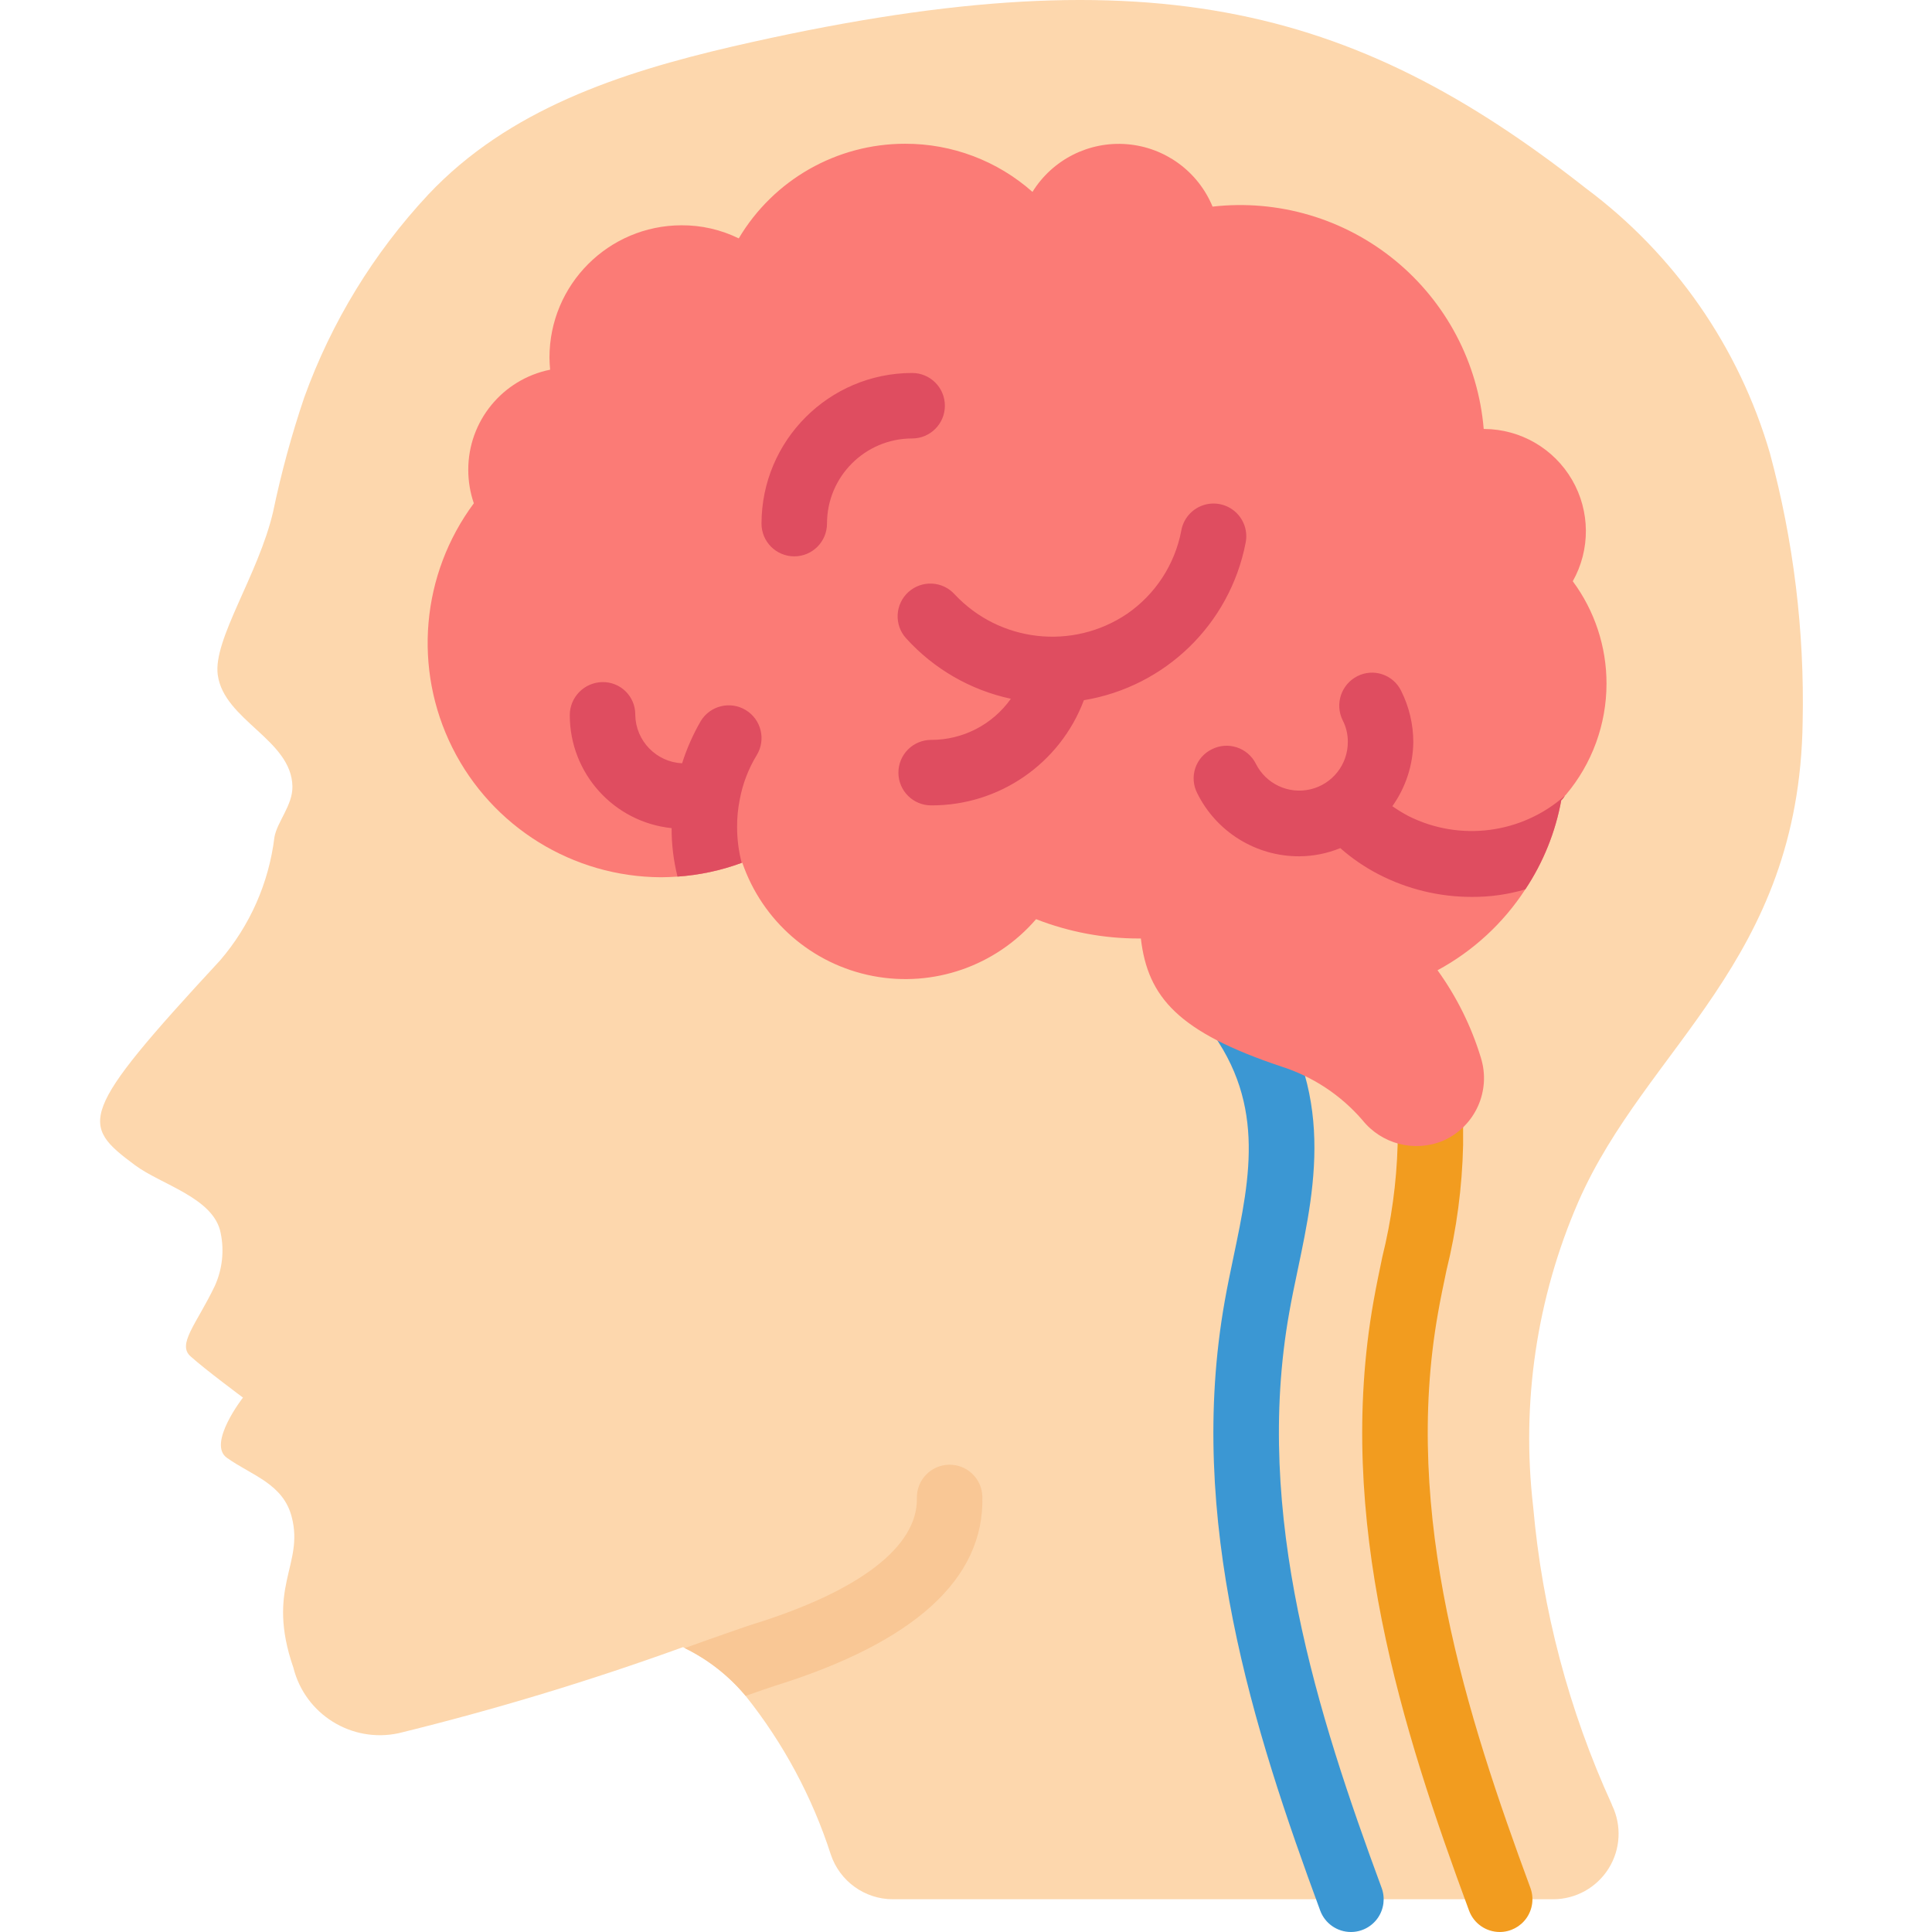
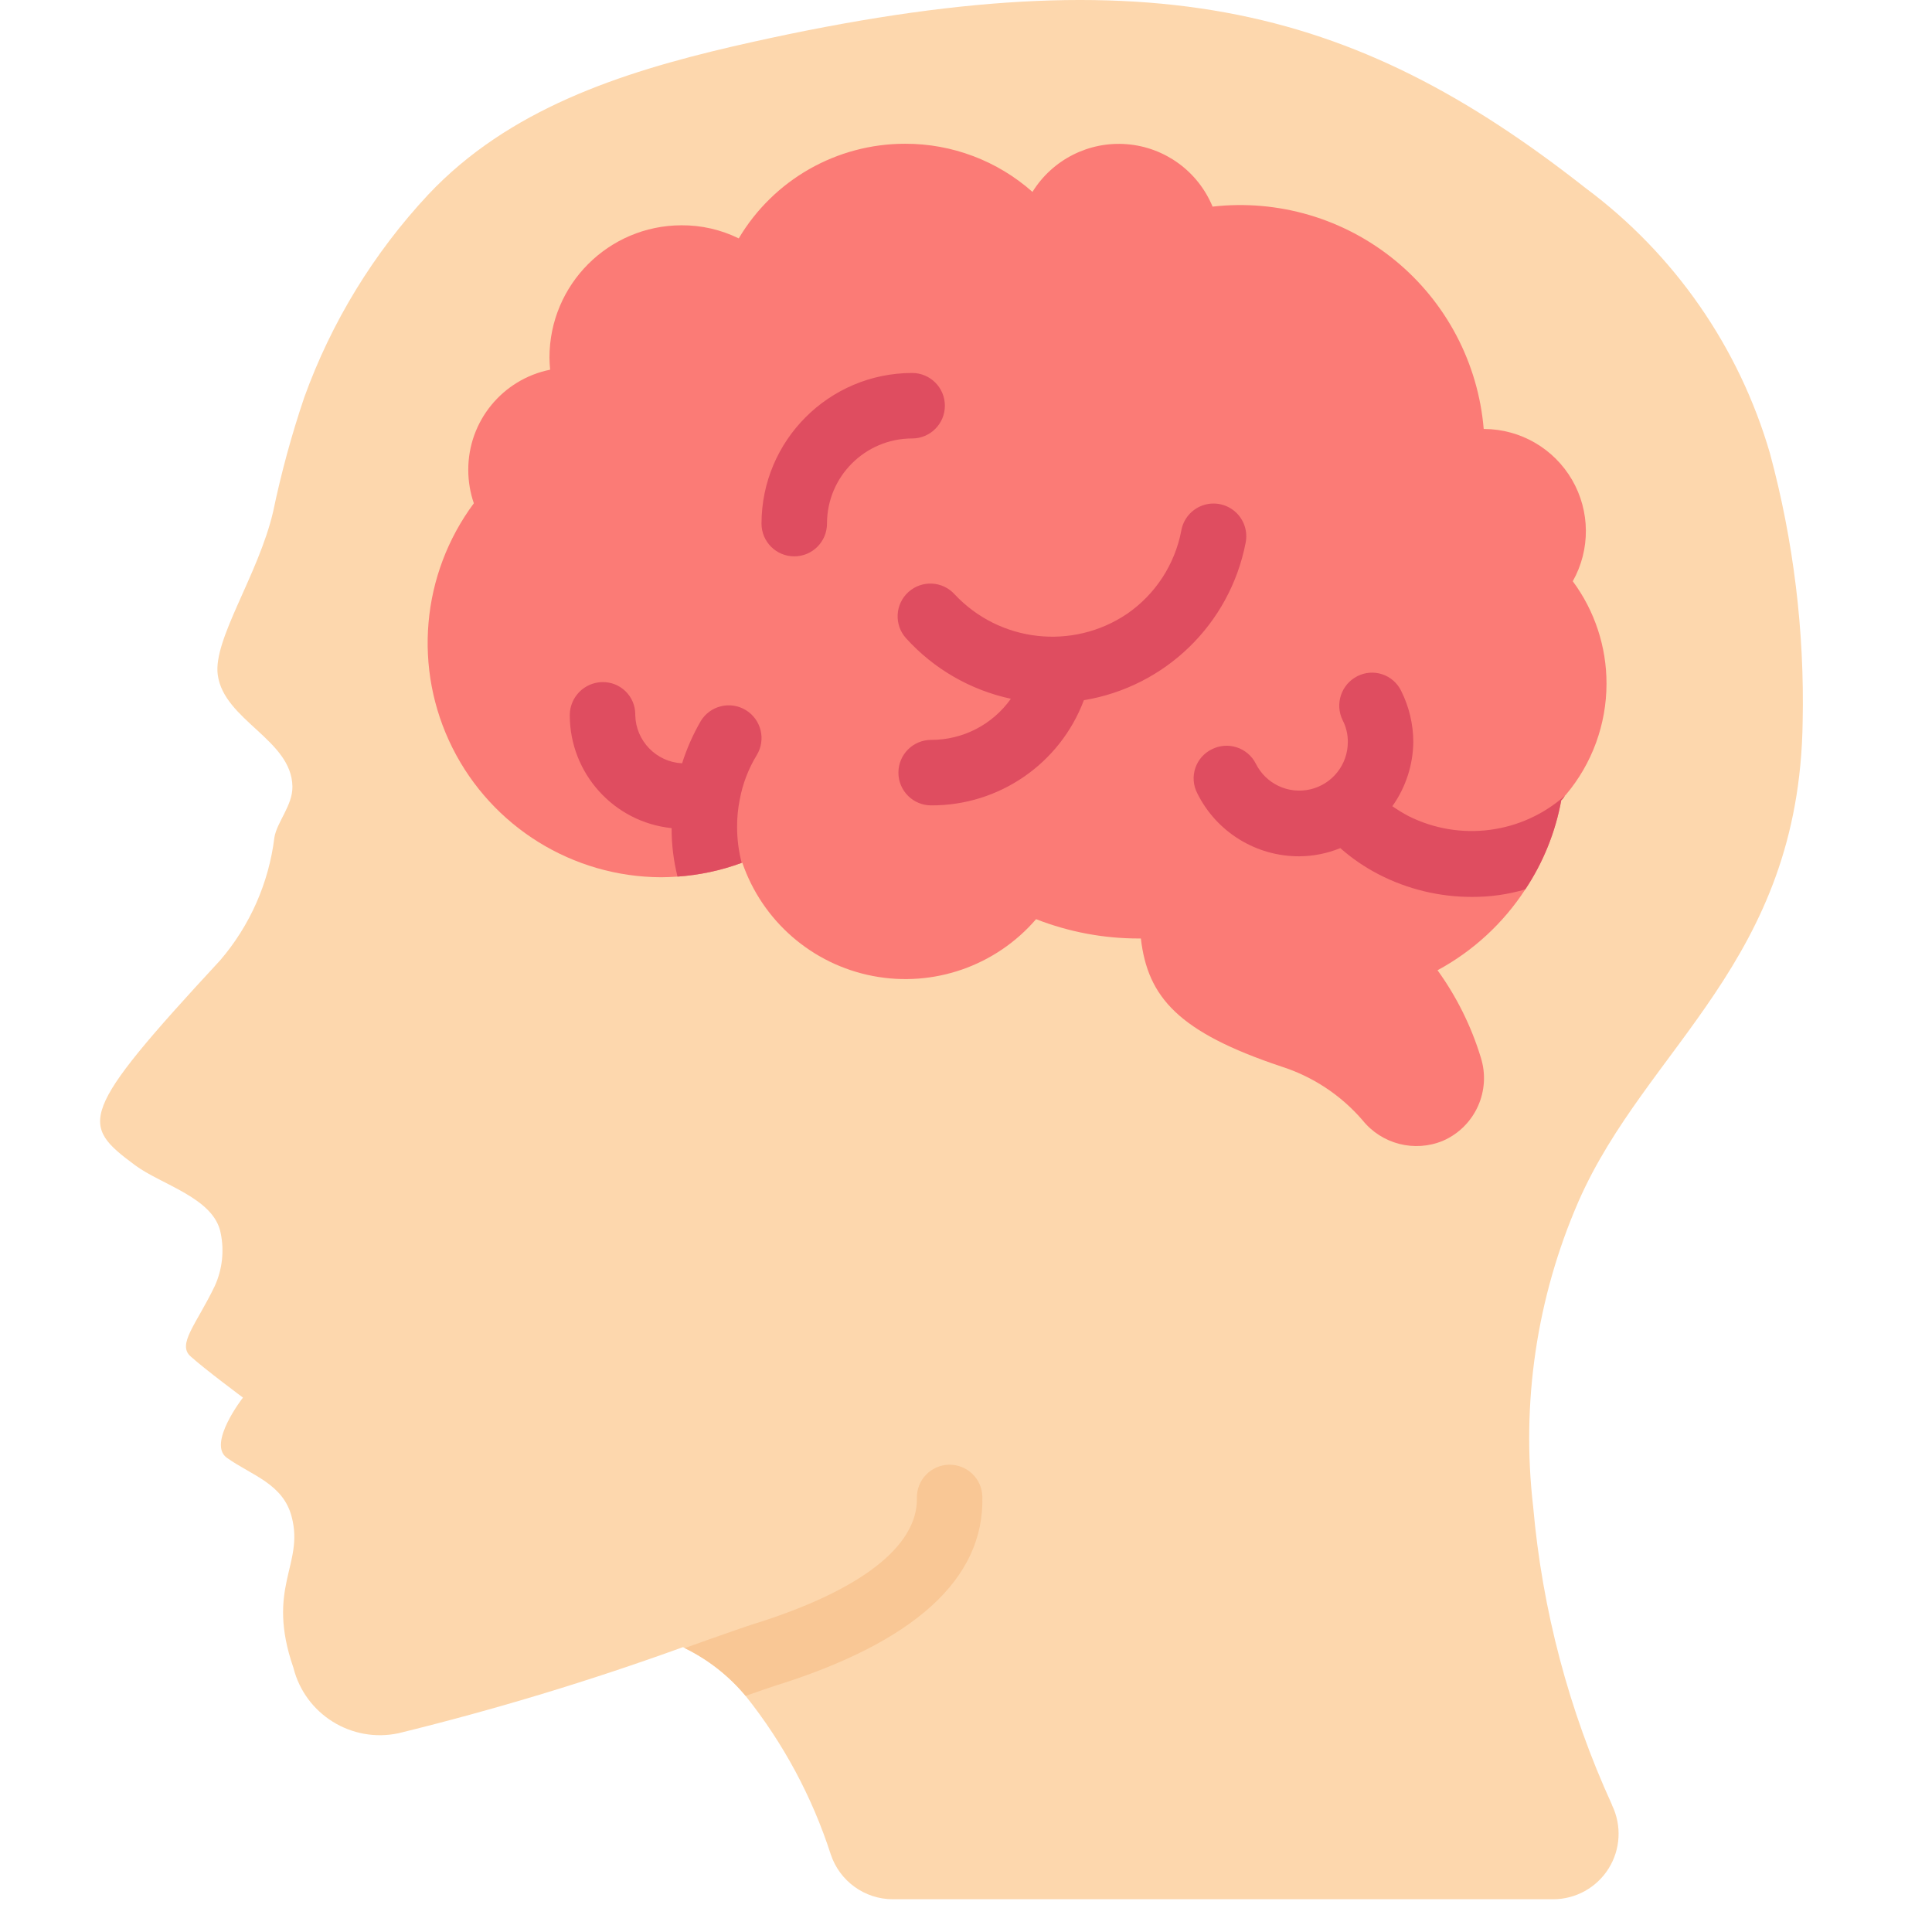
<svg xmlns="http://www.w3.org/2000/svg" version="1.1" width="512" height="512" x="0" y="0" viewBox="0 0 53 59" style="enable-background:new 0 0 512 512" xml:space="preserve" class="">
  <g>
    <g fill="none" fill-rule="nonzero">
      <path fill="#fdd7ad" d="M46.23 55.13a2 2 0 0 1-1.8 2.87H24.26a2 2 0 0 1-1.89-1.37 15.288 15.288 0 0 0-2.6-4.84 5.628 5.628 0 0 0-1.86-1.46c-.02-.01-.03-.02-.05-.03a84.846 84.846 0 0 1-8.69 2.63 2.724 2.724 0 0 1-3.21-2c-.85-2.46.33-3.13-.05-4.6-.26-1.02-1.22-1.27-1.98-1.81-.61-.43.49-1.84.49-1.84s-1.17-.87-1.59-1.25c-.44-.37.17-.99.73-2.16a2.62 2.62 0 0 0 .18-1.61c-.2-1.08-1.82-1.48-2.62-2.08-1.67-1.24-1.76-1.54 2.6-6.25a7.077 7.077 0 0 0 1.66-3.76c.08-.47.56-.98.55-1.55-.02-1.43-2.09-2.02-2.28-3.41-.15-1.08 1.24-3.05 1.69-4.98a29.98 29.98 0 0 1 .95-3.49 18.061 18.061 0 0 1 3.79-6.2c2.45-2.6 5.85-3.72 9.29-4.52C31.95-1.48 38.26.11 45.43 5.75a15.483 15.483 0 0 1 5.62 8.09 29.074 29.074 0 0 1 1 8.2c-.1 7.34-4.77 9.91-6.85 14.66a18.11 18.11 0 0 0-1.38 9.31 27.724 27.724 0 0 0 2.4 9.09z" opacity="1" data-original="#fdd7ad" class="" />
-       <path fill="#f29c1f" d="M42.8 59a1 1 0 0 1-.938-.654c-2.033-5.509-4.1-11.945-2.916-18.611.079-.444.173-.9.268-1.352.277-1.117.434-2.26.467-3.411v-2.907a1 1 0 0 1 2 0v2.9a17.6 17.6 0 0 1-.509 3.833c-.091.435-.182.865-.256 1.29-1.1 6.176.88 12.308 2.822 17.571A1 1 0 0 1 42.8 59z" opacity="1" data-original="#f29c1f" />
-       <path fill="#3b97d3" d="M38.255 59a1 1 0 0 1-.938-.654c-2.033-5.51-4.1-11.946-2.916-18.611.078-.443.172-.892.267-1.346.522-2.487 1.016-4.837-.937-7.223a1 1 0 1 1 1.548-1.266c2.558 3.127 1.915 6.2 1.347 8.9-.091.432-.181.861-.255 1.284-1.1 6.174.88 12.306 2.822 17.57A1 1 0 0 1 38.255 59z" opacity="1" data-original="#3b97d3" />
      <path fill="#f9c795" d="M27 45.71c.06 2.51-2.08 4.45-6.36 5.78-.18.06-.48.16-.87.3a5.628 5.628 0 0 0-1.86-1.46c.25-.09.48-.17.7-.25.66-.23 1.16-.41 1.42-.49 3.24-1.01 5-2.37 4.97-3.84a1 1 0 0 1 2-.04z" opacity="1" data-original="#f9c795" />
      <path fill="#fb7b76" d="M46.06 20.88a5.266 5.266 0 0 1-1.24 3.39l-.03.03a.642.642 0 0 1-.1.13h-.01a7.273 7.273 0 0 1-1.1 2.73 7.394 7.394 0 0 1-2.68 2.47 9.067 9.067 0 0 1 1.32 2.66 2.088 2.088 0 0 1-1.16 2.55c-.866.356-1.863.1-2.45-.63a5.47 5.47 0 0 0-2.48-1.64c-3.14-1.05-4.08-2.11-4.29-3.91h-.06a8.594 8.594 0 0 1-3.14-.59 5.267 5.267 0 0 1-8.97-1.72h-.02c-.63.233-1.29.374-1.96.42-.17.01-.33.02-.5.02a7.155 7.155 0 0 1-5.72-11.42 3.163 3.163 0 0 1-.17-1.02 3.115 3.115 0 0 1 2.5-3.06c-.01-.12-.02-.24-.02-.37a4.039 4.039 0 0 1 4.03-4.04 3.915 3.915 0 0 1 1.75.4 5.906 5.906 0 0 1 5.08-2.89 5.843 5.843 0 0 1 3.89 1.47 3.1 3.1 0 0 1 5.5.45 7.461 7.461 0 0 1 8.28 6.79h.02a3.121 3.121 0 0 1 2.7 4.65 5.243 5.243 0 0 1 1.03 3.13z" opacity="1" data-original="#fb7b76" class="" />
      <g fill="#df4d60">
        <path d="M19.59 24.42a4.112 4.112 0 0 0-.08.84c0 .368.047.734.14 1.09-.63.233-1.29.374-1.96.42a6 6 0 0 1-.18-1.48 3.47 3.47 0 0 1-3.11-3.45 1.012 1.012 0 0 1 1-1.01.986.986 0 0 1 1 .98v.03c.018.789.642 1.43 1.43 1.47.143-.45.334-.882.57-1.29a1 1 0 1 1 1.71 1.04 4 4 0 0 0-.52 1.36zM44.79 24.3a.642.642 0 0 1-.1.13h-.01a7.273 7.273 0 0 1-1.1 2.73 5.633 5.633 0 0 1-1.63.23 6.179 6.179 0 0 1-2.85-.69 5.774 5.774 0 0 1-1.17-.8 3.358 3.358 0 0 1-1.25.25 3.464 3.464 0 0 1-3.12-1.93.988.988 0 0 1 .45-1.34 1 1 0 0 1 1.34.44 1.482 1.482 0 0 0 2.81-.66 1.409 1.409 0 0 0-.16-.67c-.24-.495-.04-1.09.45-1.34a.988.988 0 0 1 1.34.45 3.51 3.51 0 0 1 .37 1.56 3.448 3.448 0 0 1-.64 1.96c.157.11.321.21.49.3a4.3 4.3 0 0 0 4.78-.62zM25.855 12.39a1 1 0 0 0-1-1 4.606 4.606 0 0 0-4.6 4.6 1 1 0 0 0 2 0 2.6 2.6 0 0 1 2.6-2.6 1 1 0 0 0 1-1zM30.1 21.383a6.034 6.034 0 0 0 4.938-4.8 1 1 0 1 0-1.964-.376 3.99 3.99 0 0 1-1.656 2.539 4.084 4.084 0 0 1-5.264-.595 1 1 0 0 0-1.484 1.341 6.022 6.022 0 0 0 3.2 1.847 2.974 2.974 0 0 1-2.434 1.256 1 1 0 0 0 0 2 4.96 4.96 0 0 0 4.664-3.212z" fill="#df4d60" opacity="1" data-original="#df4d60" />
      </g>
    </g>
  </g>
</svg>
